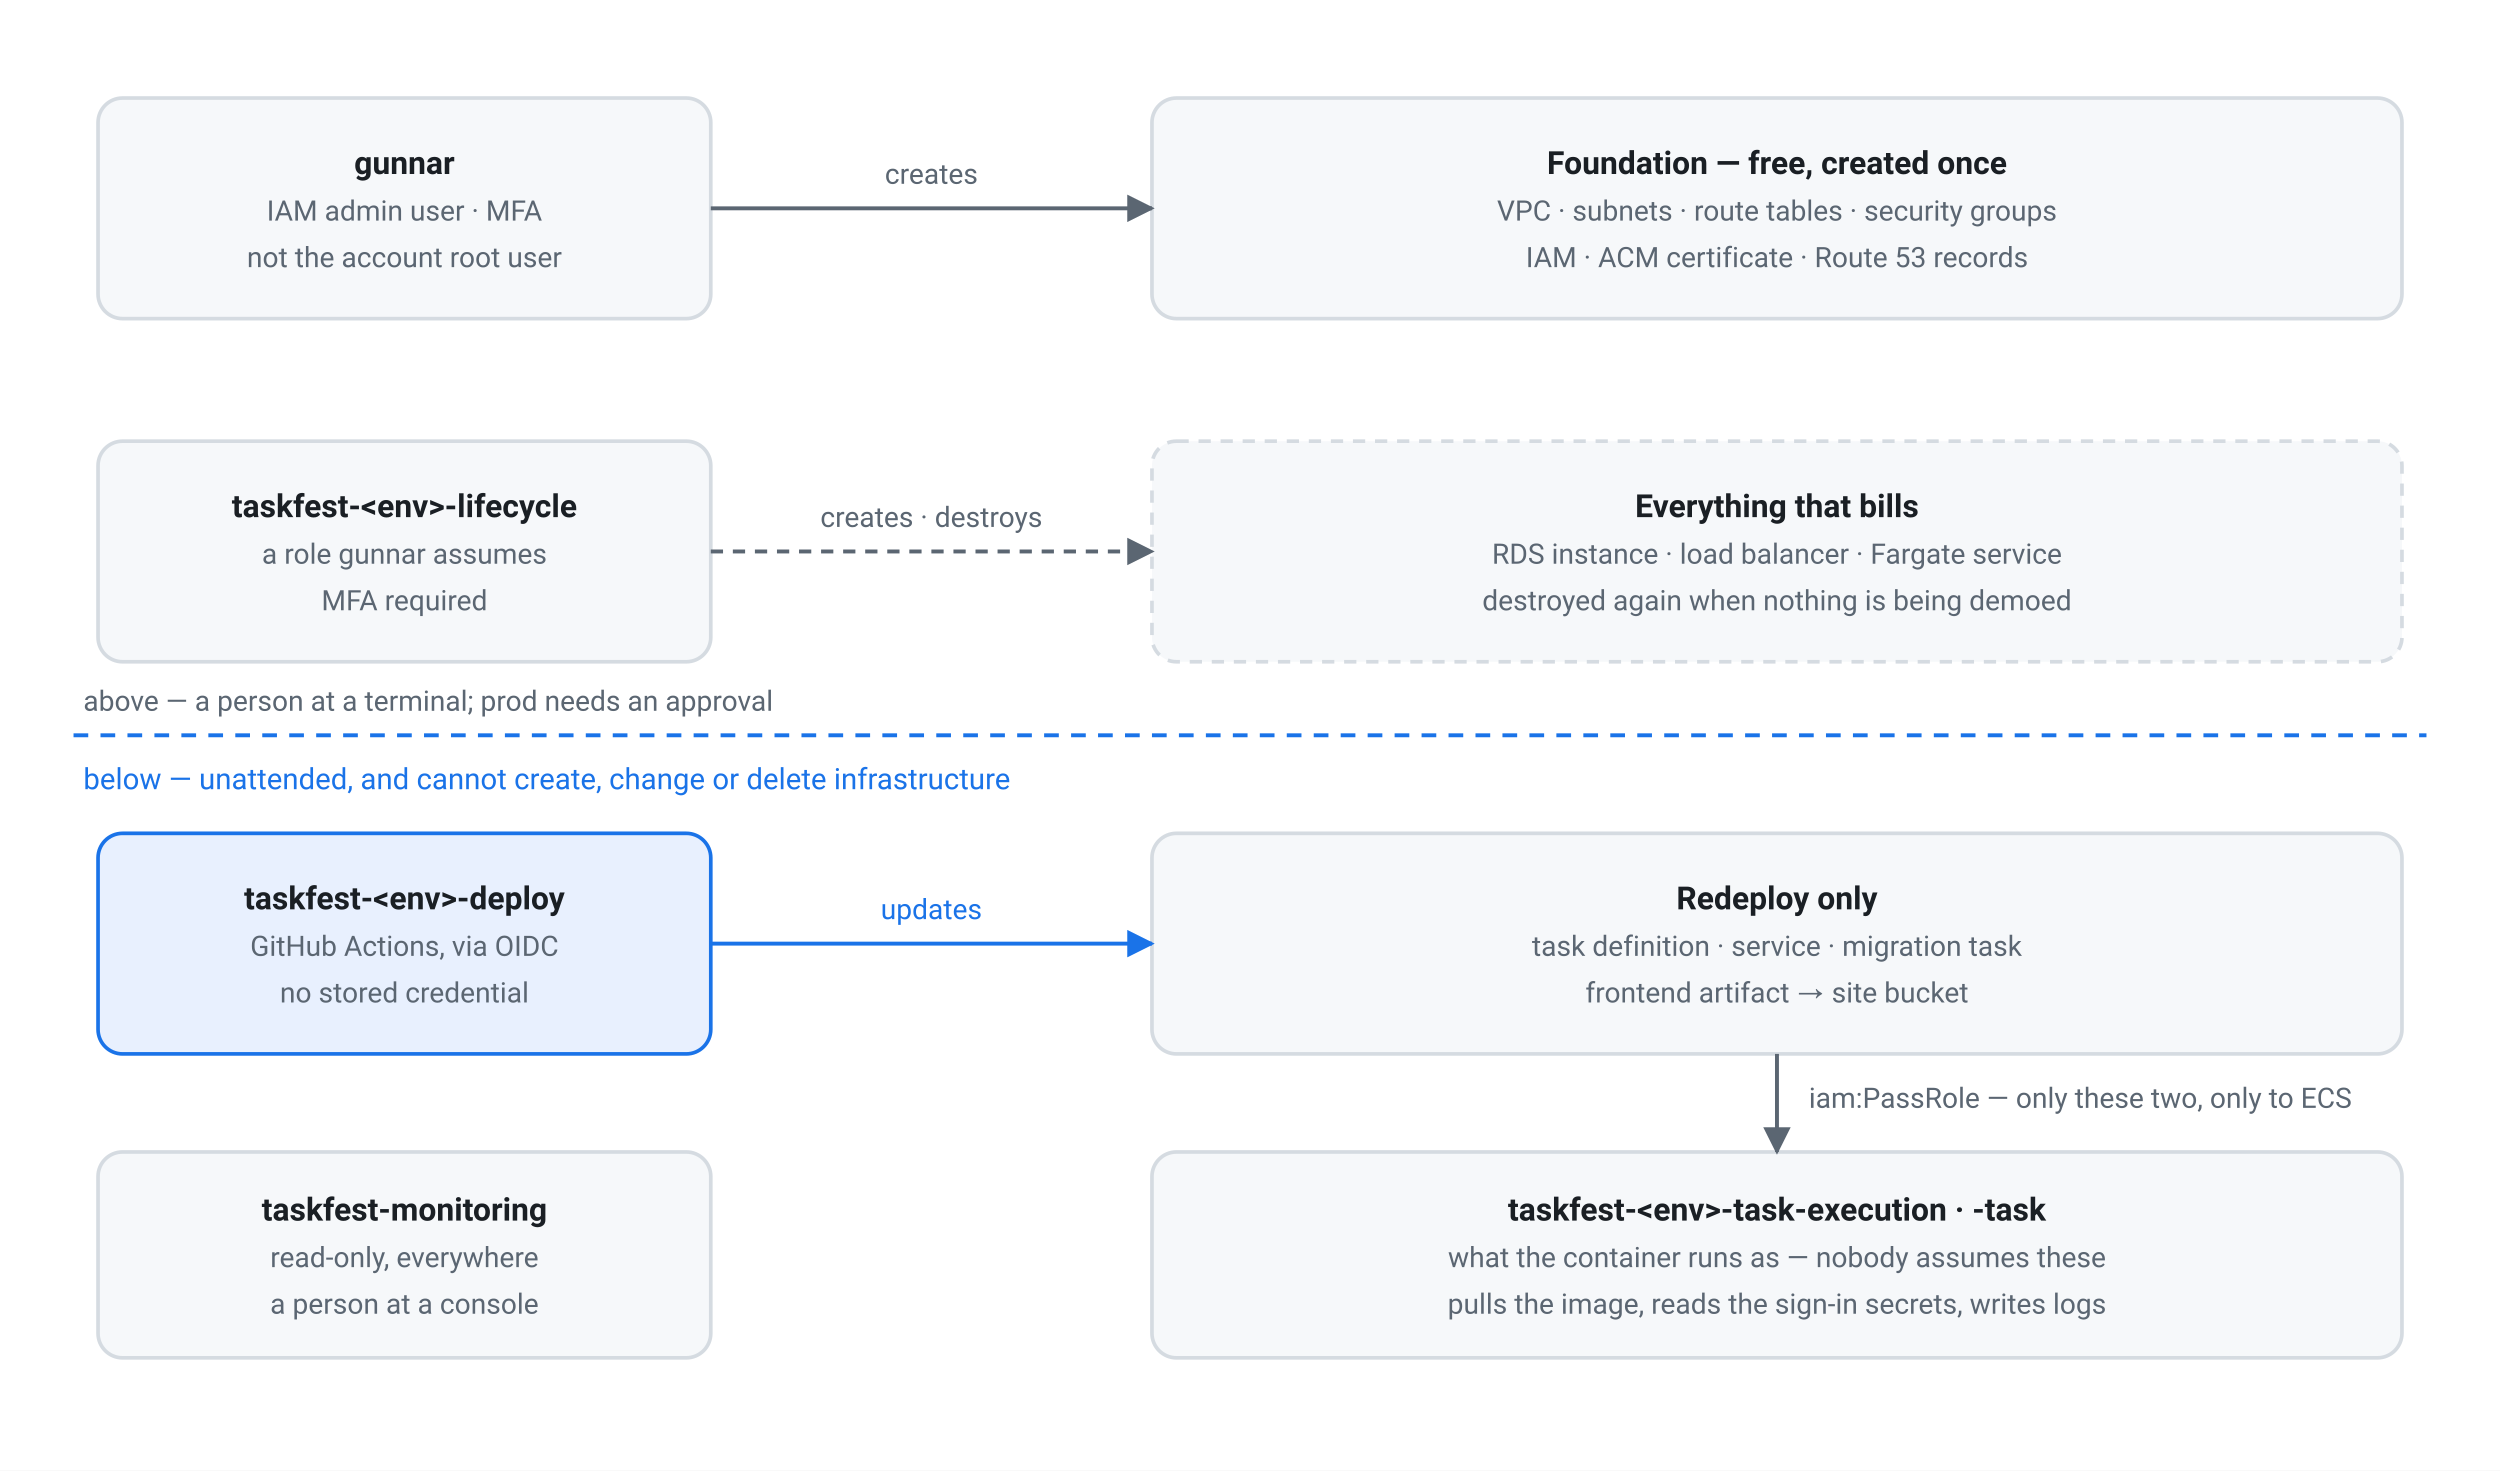
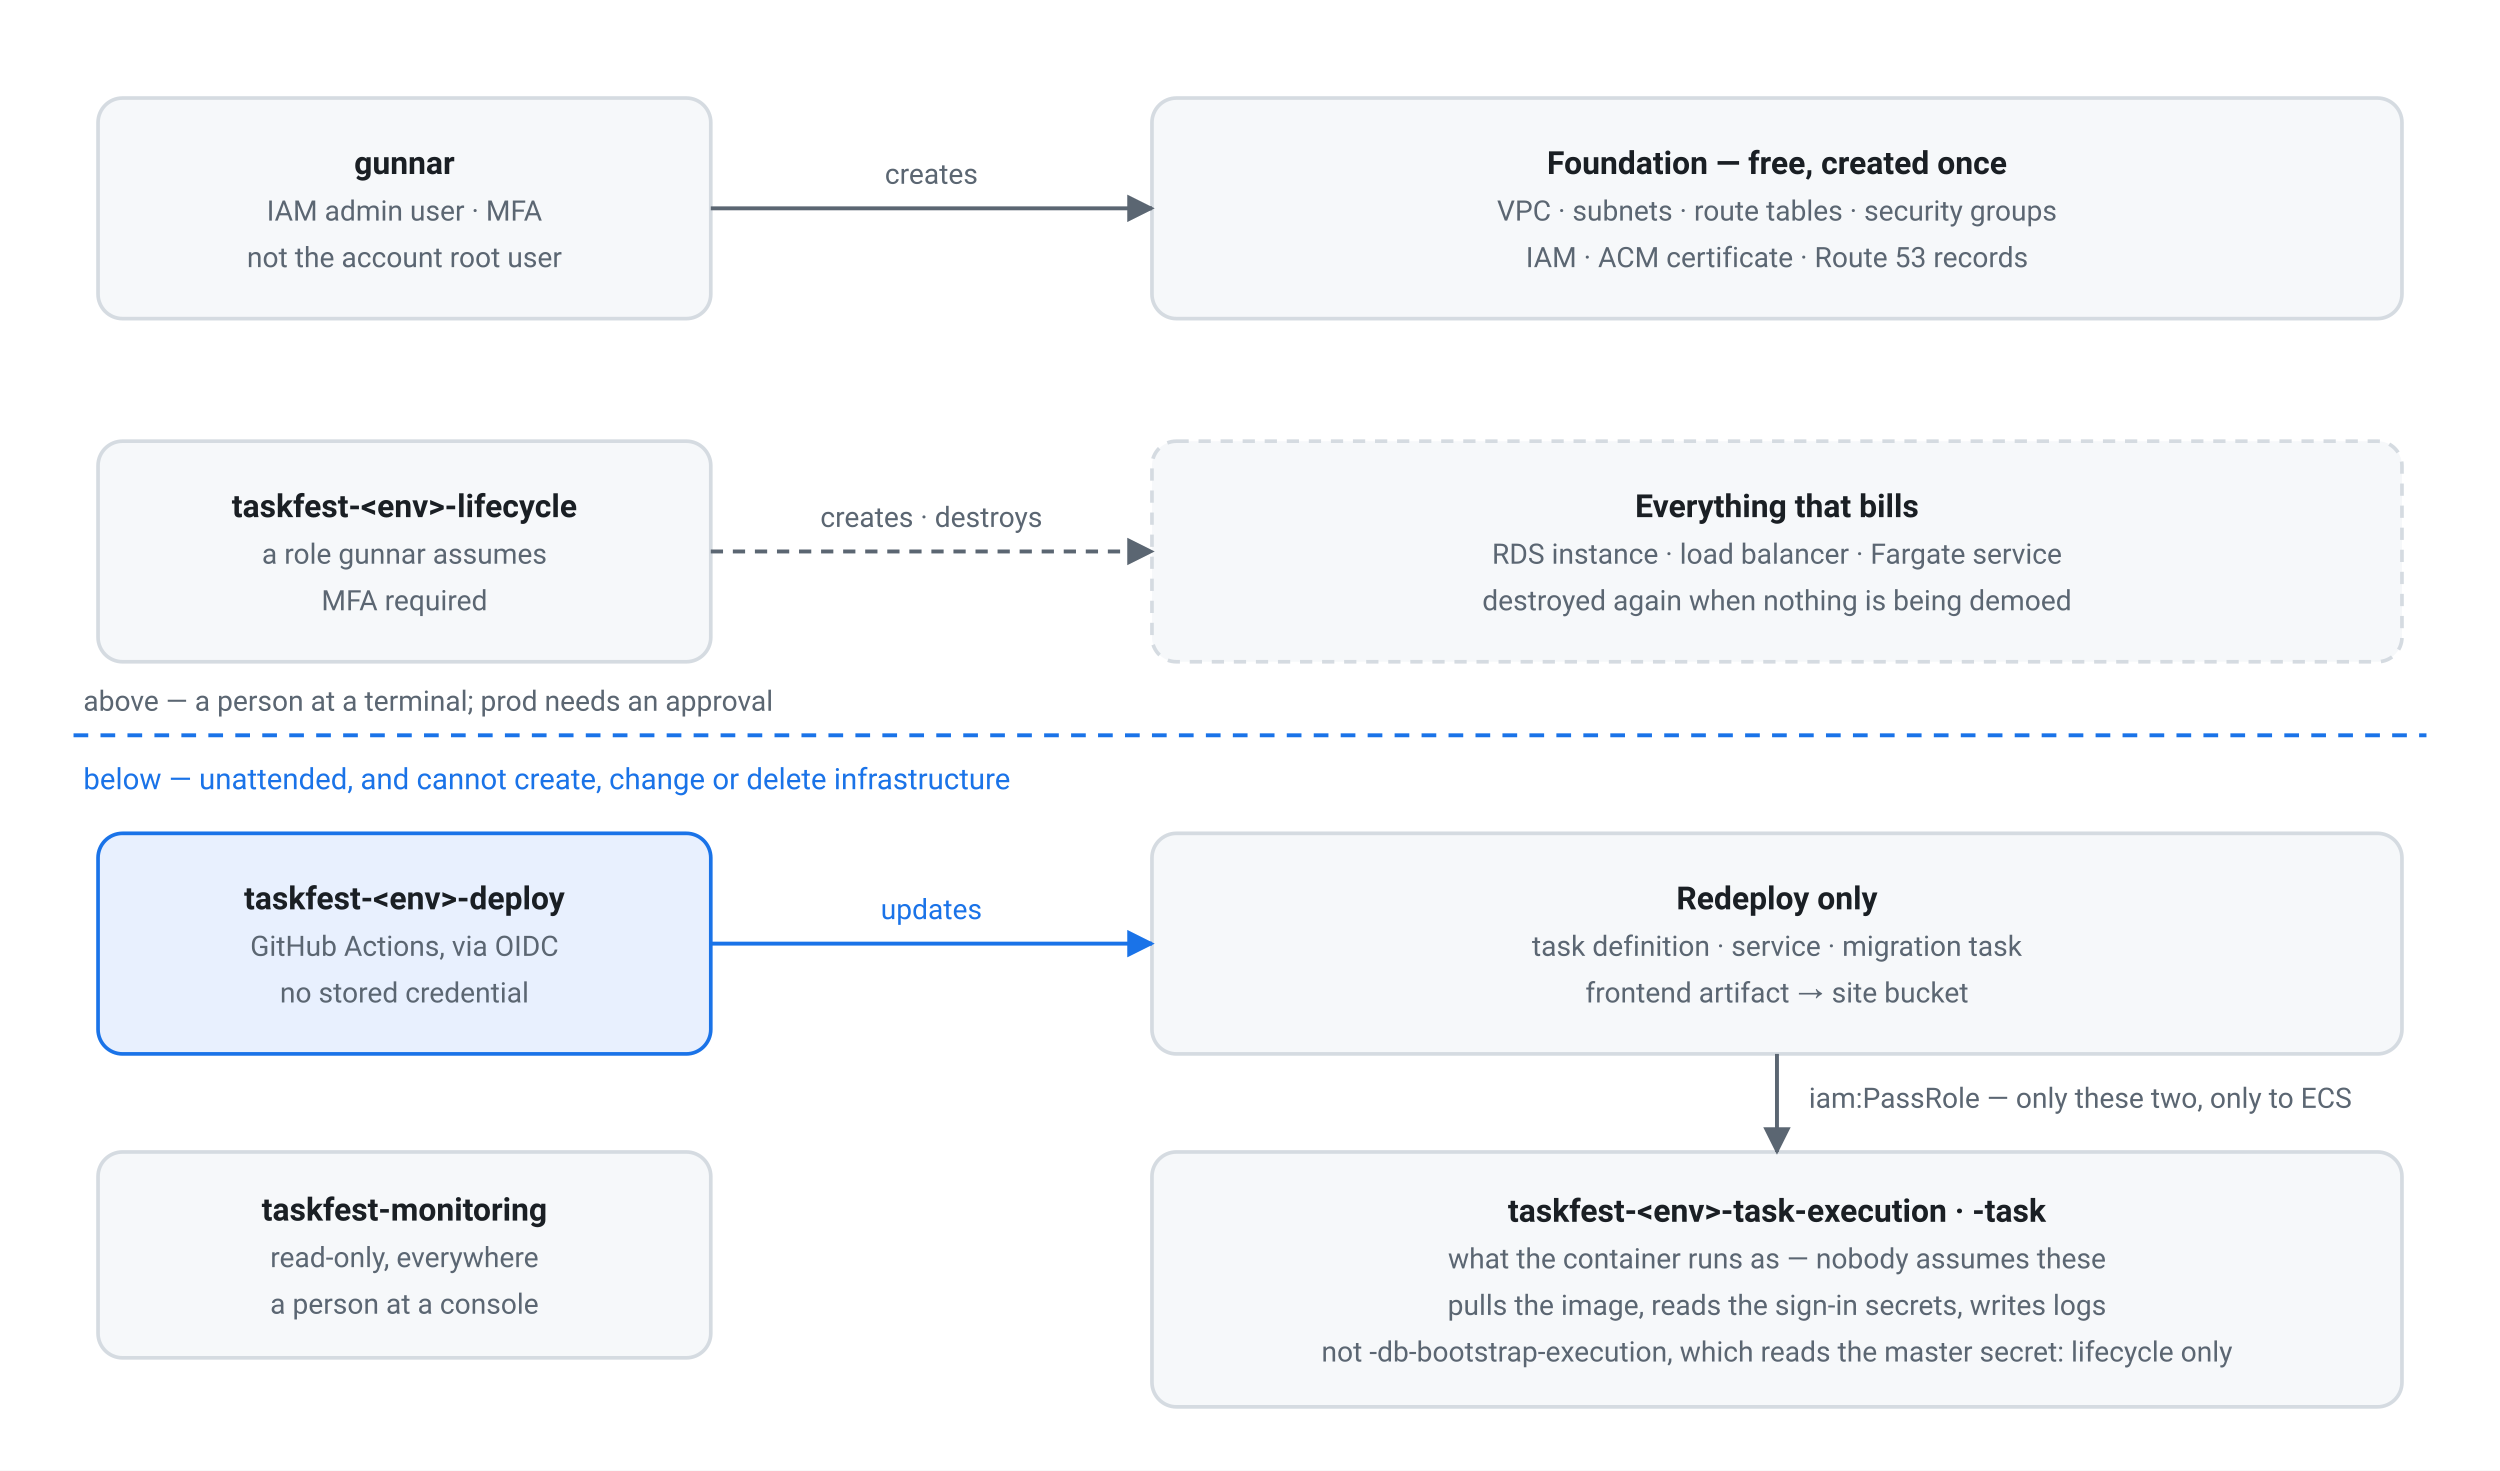
- <svg xmlns="http://www.w3.org/2000/svg" viewBox="0 0 1020 600" width="1020" height="600" role="img" aria-label="Three identities, in order of how much they may do. A human IAM admin creates the free foundation once: the VPC, subnets, security groups, IAM, the certificate and the DNS records. A role that same human assumes creates and destroys everything that bills: the database, the load balancer and the Fargate service. Below the line, the only unattended identity is the deploy role, assumed from GitHub Actions through OIDC, which may update the service and the site bucket and cannot create, change or delete any infrastructure. Separately, the task roles are what the container runs as rather than an identity anyone assumes, and a read-only user exists for looking at things." font-family="system-ui, -apple-system, BlinkMacSystemFont, 'Segoe UI', Roboto, Helvetica, Arial, sans-serif">
+ <svg xmlns="http://www.w3.org/2000/svg" viewBox="0 0 1020 600" width="1020" height="600" role="img" aria-label="Three identities, in order of how much they may do. A human IAM admin creates the free foundation once: the VPC, subnets, security groups, IAM, the certificate and the DNS records. A role that same human assumes creates and destroys everything that bills: the database, the load balancer and the Fargate service. Below the line, the only unattended identity is the deploy role, assumed from GitHub Actions through OIDC, which may update the service and the site bucket and cannot create, change or delete any infrastructure. Separately, the task roles are what the container runs as rather than an identity anyone assumes; only the bootstrap task's execution role reads the master secret, and only the lifecycle role may pass it. A read-only user exists for looking at things." font-family="system-ui, -apple-system, BlinkMacSystemFont, 'Segoe UI', Roboto, Helvetica, Arial, sans-serif">
  <defs>
    <marker id="arrow" viewBox="0 0 10 10" refX="9" refY="5" markerWidth="7" markerHeight="7" orient="auto-start-reverse">
      <path d="M 0 0 L 10 5 L 0 10 z" fill="#5b6672" />
    </marker>
    <marker id="arrow-accent" viewBox="0 0 10 10" refX="9" refY="5" markerWidth="7" markerHeight="7" orient="auto-start-reverse">
      <path d="M 0 0 L 10 5 L 0 10 z" fill="#1a73e8" />
    </marker>
  </defs>
  <rect width="1020" height="600" fill="#ffffff" />
  <rect x="40" y="40" width="250" height="90" rx="10" fill="#f6f8fa" stroke="#d5dbe1" stroke-width="1.5" />
  <text x="165.0" y="71.0" text-anchor="middle" font-size="13" font-weight="600" fill="#1a1f24">gunnar</text>
  <text x="165.0" y="90.0" text-anchor="middle" font-size="11.5" font-weight="400" fill="#5b6672">IAM admin user · MFA</text>
  <text x="165.0" y="109.0" text-anchor="middle" font-size="11.5" font-weight="400" fill="#5b6672">not the account root user</text>
  <rect x="470" y="40" width="510" height="90" rx="10" fill="#f6f8fa" stroke="#d5dbe1" stroke-width="1.5" />
  <text x="725.0" y="71.0" text-anchor="middle" font-size="13" font-weight="600" fill="#1a1f24">Foundation — free, created once</text>
  <text x="725.0" y="90.0" text-anchor="middle" font-size="11.5" font-weight="400" fill="#5b6672">VPC · subnets · route tables · security groups</text>
  <text x="725.0" y="109.0" text-anchor="middle" font-size="11.5" font-weight="400" fill="#5b6672">IAM · ACM certificate · Route 53 records</text>
  <polyline points="290,85.0 470,85.0" fill="none" stroke="#5b6672" stroke-width="1.6" marker-end="url(#arrow)" />
  <text x="380" y="75.0" text-anchor="middle" font-size="11.5" fill="#5b6672">creates</text>
  <rect x="40" y="180" width="250" height="90" rx="10" fill="#f6f8fa" stroke="#d5dbe1" stroke-width="1.5" />
  <text x="165.0" y="211.0" text-anchor="middle" font-size="13" font-weight="600" fill="#1a1f24">taskfest-&lt;env&gt;-lifecycle</text>
  <text x="165.0" y="230.0" text-anchor="middle" font-size="11.5" font-weight="400" fill="#5b6672">a role gunnar assumes</text>
  <text x="165.0" y="249.0" text-anchor="middle" font-size="11.5" font-weight="400" fill="#5b6672">MFA required</text>
  <rect x="470" y="180" width="510" height="90" rx="10" fill="#f6f8fa" stroke="#d5dbe1" stroke-width="1.5" stroke-dasharray="5 4" />
  <text x="725.0" y="211.0" text-anchor="middle" font-size="13" font-weight="600" fill="#1a1f24">Everything that bills</text>
  <text x="725.0" y="230.0" text-anchor="middle" font-size="11.5" font-weight="400" fill="#5b6672">RDS instance · load balancer · Fargate service</text>
  <text x="725.0" y="249.0" text-anchor="middle" font-size="11.5" font-weight="400" fill="#5b6672">destroyed again when nothing is being demoed</text>
  <polyline points="290,225.0 470,225.0" fill="none" stroke="#5b6672" stroke-width="1.6" stroke-dasharray="5 4" marker-end="url(#arrow)" />
  <text x="380" y="215.0" text-anchor="middle" font-size="11.5" fill="#5b6672">creates · destroys</text>
  <line x1="30" y1="300" x2="990" y2="300" stroke="#1a73e8" stroke-width="1.6" stroke-dasharray="6 5" />
  <text x="34" y="290" text-anchor="start" font-size="11.5" fill="#5b6672">above — a person at a terminal; prod needs an approval</text>
  <text x="34" y="322" text-anchor="start" font-size="12" fill="#1a73e8">below — unattended, and cannot create, change or delete infrastructure</text>
  <rect x="40" y="340" width="250" height="90" rx="10" fill="#e8f0fe" stroke="#1a73e8" stroke-width="1.5" />
  <text x="165.0" y="371.0" text-anchor="middle" font-size="13" font-weight="600" fill="#1a1f24">taskfest-&lt;env&gt;-deploy</text>
  <text x="165.0" y="390.0" text-anchor="middle" font-size="11.5" font-weight="400" fill="#5b6672">GitHub Actions, via OIDC</text>
  <text x="165.0" y="409.0" text-anchor="middle" font-size="11.5" font-weight="400" fill="#5b6672">no stored credential</text>
  <rect x="470" y="340" width="510" height="90" rx="10" fill="#f6f8fa" stroke="#d5dbe1" stroke-width="1.5" />
  <text x="725.0" y="371.0" text-anchor="middle" font-size="13" font-weight="600" fill="#1a1f24">Redeploy only</text>
  <text x="725.0" y="390.0" text-anchor="middle" font-size="11.5" font-weight="400" fill="#5b6672">task definition · service · migration task</text>
  <text x="725.0" y="409.0" text-anchor="middle" font-size="11.5" font-weight="400" fill="#5b6672">frontend artifact → site bucket</text>
  <polyline points="290,385.0 470,385.0" fill="none" stroke="#1a73e8" stroke-width="1.6" marker-end="url(#arrow-accent)" />
  <text x="380" y="375.0" text-anchor="middle" font-size="11.5" fill="#1a73e8">updates</text>
  <rect x="40" y="470" width="250" height="84" rx="10" fill="#f6f8fa" stroke="#d5dbe1" stroke-width="1.5" />
  <text x="165.0" y="498.0" text-anchor="middle" font-size="13" font-weight="600" fill="#1a1f24">taskfest-monitoring</text>
  <text x="165.0" y="517.0" text-anchor="middle" font-size="11.5" font-weight="400" fill="#5b6672">read-only, everywhere</text>
  <text x="165.0" y="536.0" text-anchor="middle" font-size="11.5" font-weight="400" fill="#5b6672">a person at a console</text>
-   <rect x="470" y="470" width="510" height="84" rx="10" fill="#f6f8fa" stroke="#d5dbe1" stroke-width="1.5" />
-   <text x="725.0" y="498.0" text-anchor="middle" font-size="13" font-weight="600" fill="#1a1f24">taskfest-&lt;env&gt;-task-execution · -task</text>
-   <text x="725.0" y="517.0" text-anchor="middle" font-size="11.5" font-weight="400" fill="#5b6672">what the container runs as — nobody assumes these</text>
-   <text x="725.0" y="536.0" text-anchor="middle" font-size="11.5" font-weight="400" fill="#5b6672">pulls the image, reads the sign-in secrets, writes logs</text>
+   <rect x="470" y="470" width="510" height="104" rx="10" fill="#f6f8fa" stroke="#d5dbe1" stroke-width="1.5" />
+   <text x="725.0" y="498.5" text-anchor="middle" font-size="13" font-weight="600" fill="#1a1f24">taskfest-&lt;env&gt;-task-execution · -task</text>
+   <text x="725.0" y="517.5" text-anchor="middle" font-size="11.5" font-weight="400" fill="#5b6672">what the container runs as — nobody assumes these</text>
+   <text x="725.0" y="536.5" text-anchor="middle" font-size="11.5" font-weight="400" fill="#5b6672">pulls the image, reads the sign-in secrets, writes logs</text>
+   <text x="725.0" y="555.5" text-anchor="middle" font-size="11.5" font-weight="400" fill="#5b6672">not -db-bootstrap-execution, which reads the master secret: lifecycle only</text>
  <polyline points="725,430 725,470" fill="none" stroke="#5b6672" stroke-width="1.6" marker-end="url(#arrow)" />
  <text x="738" y="452" text-anchor="start" font-size="11.5" fill="#5b6672">iam:PassRole — only these two, only to ECS</text>
</svg>
